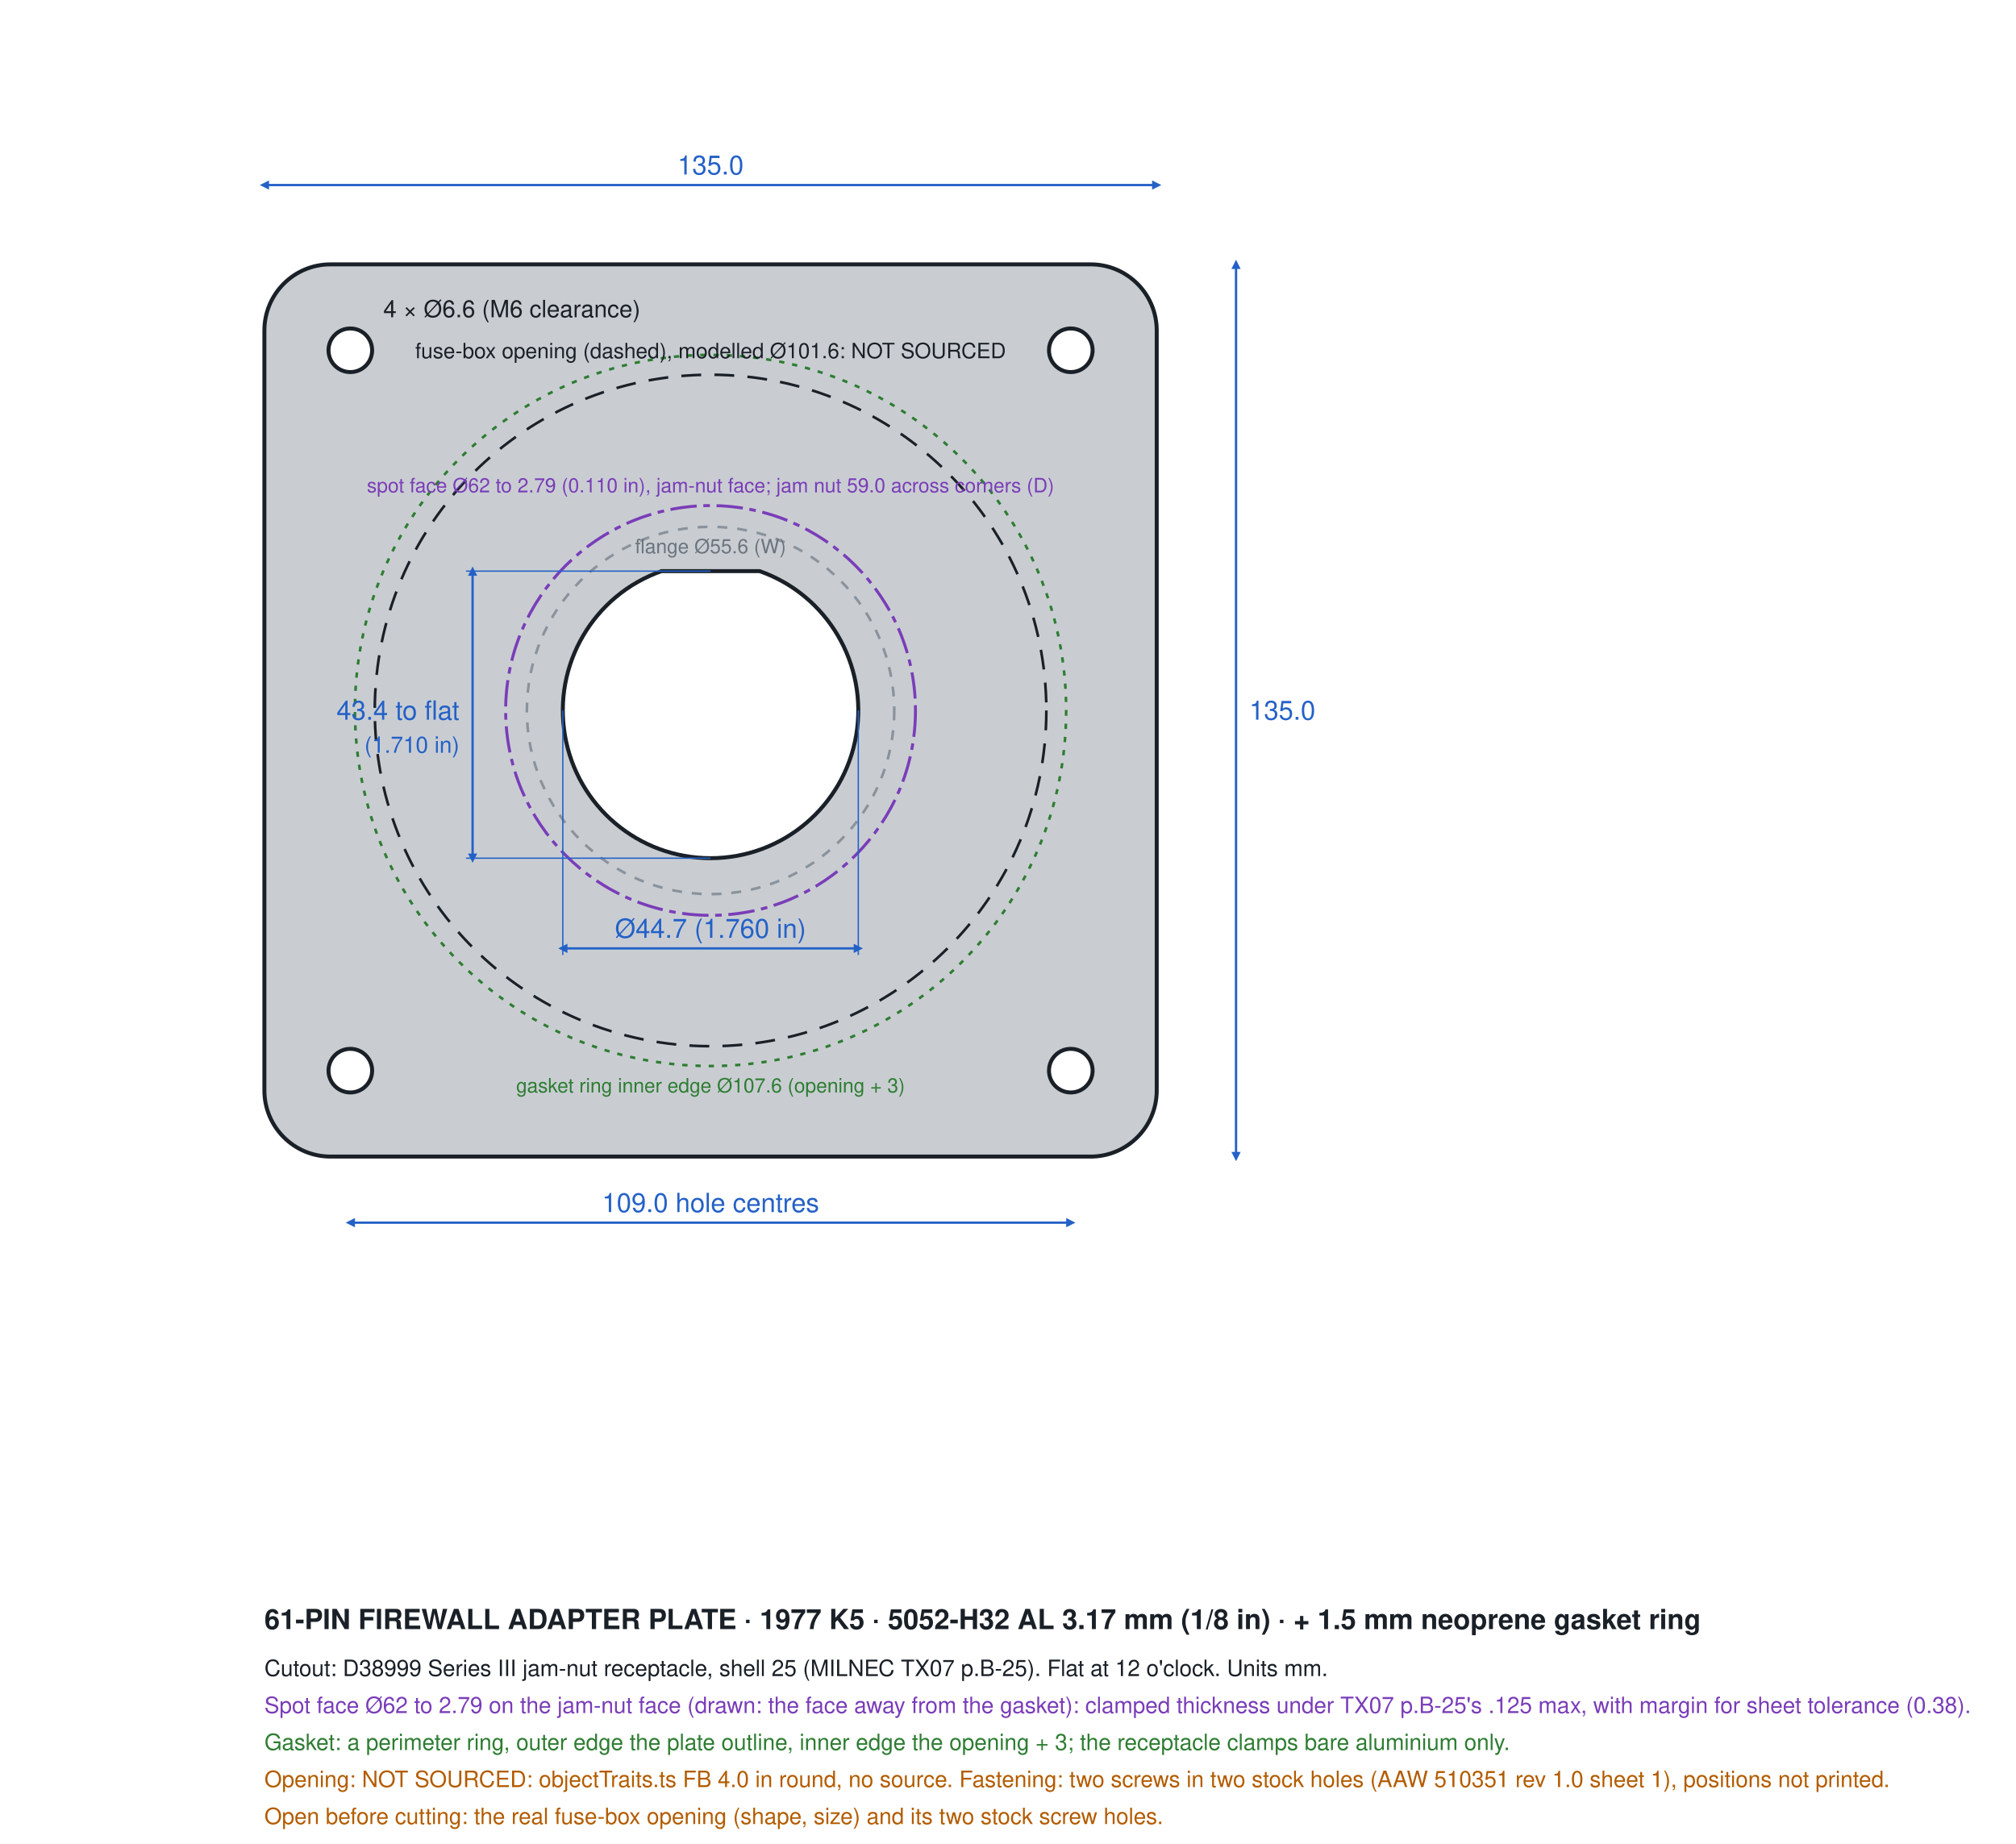
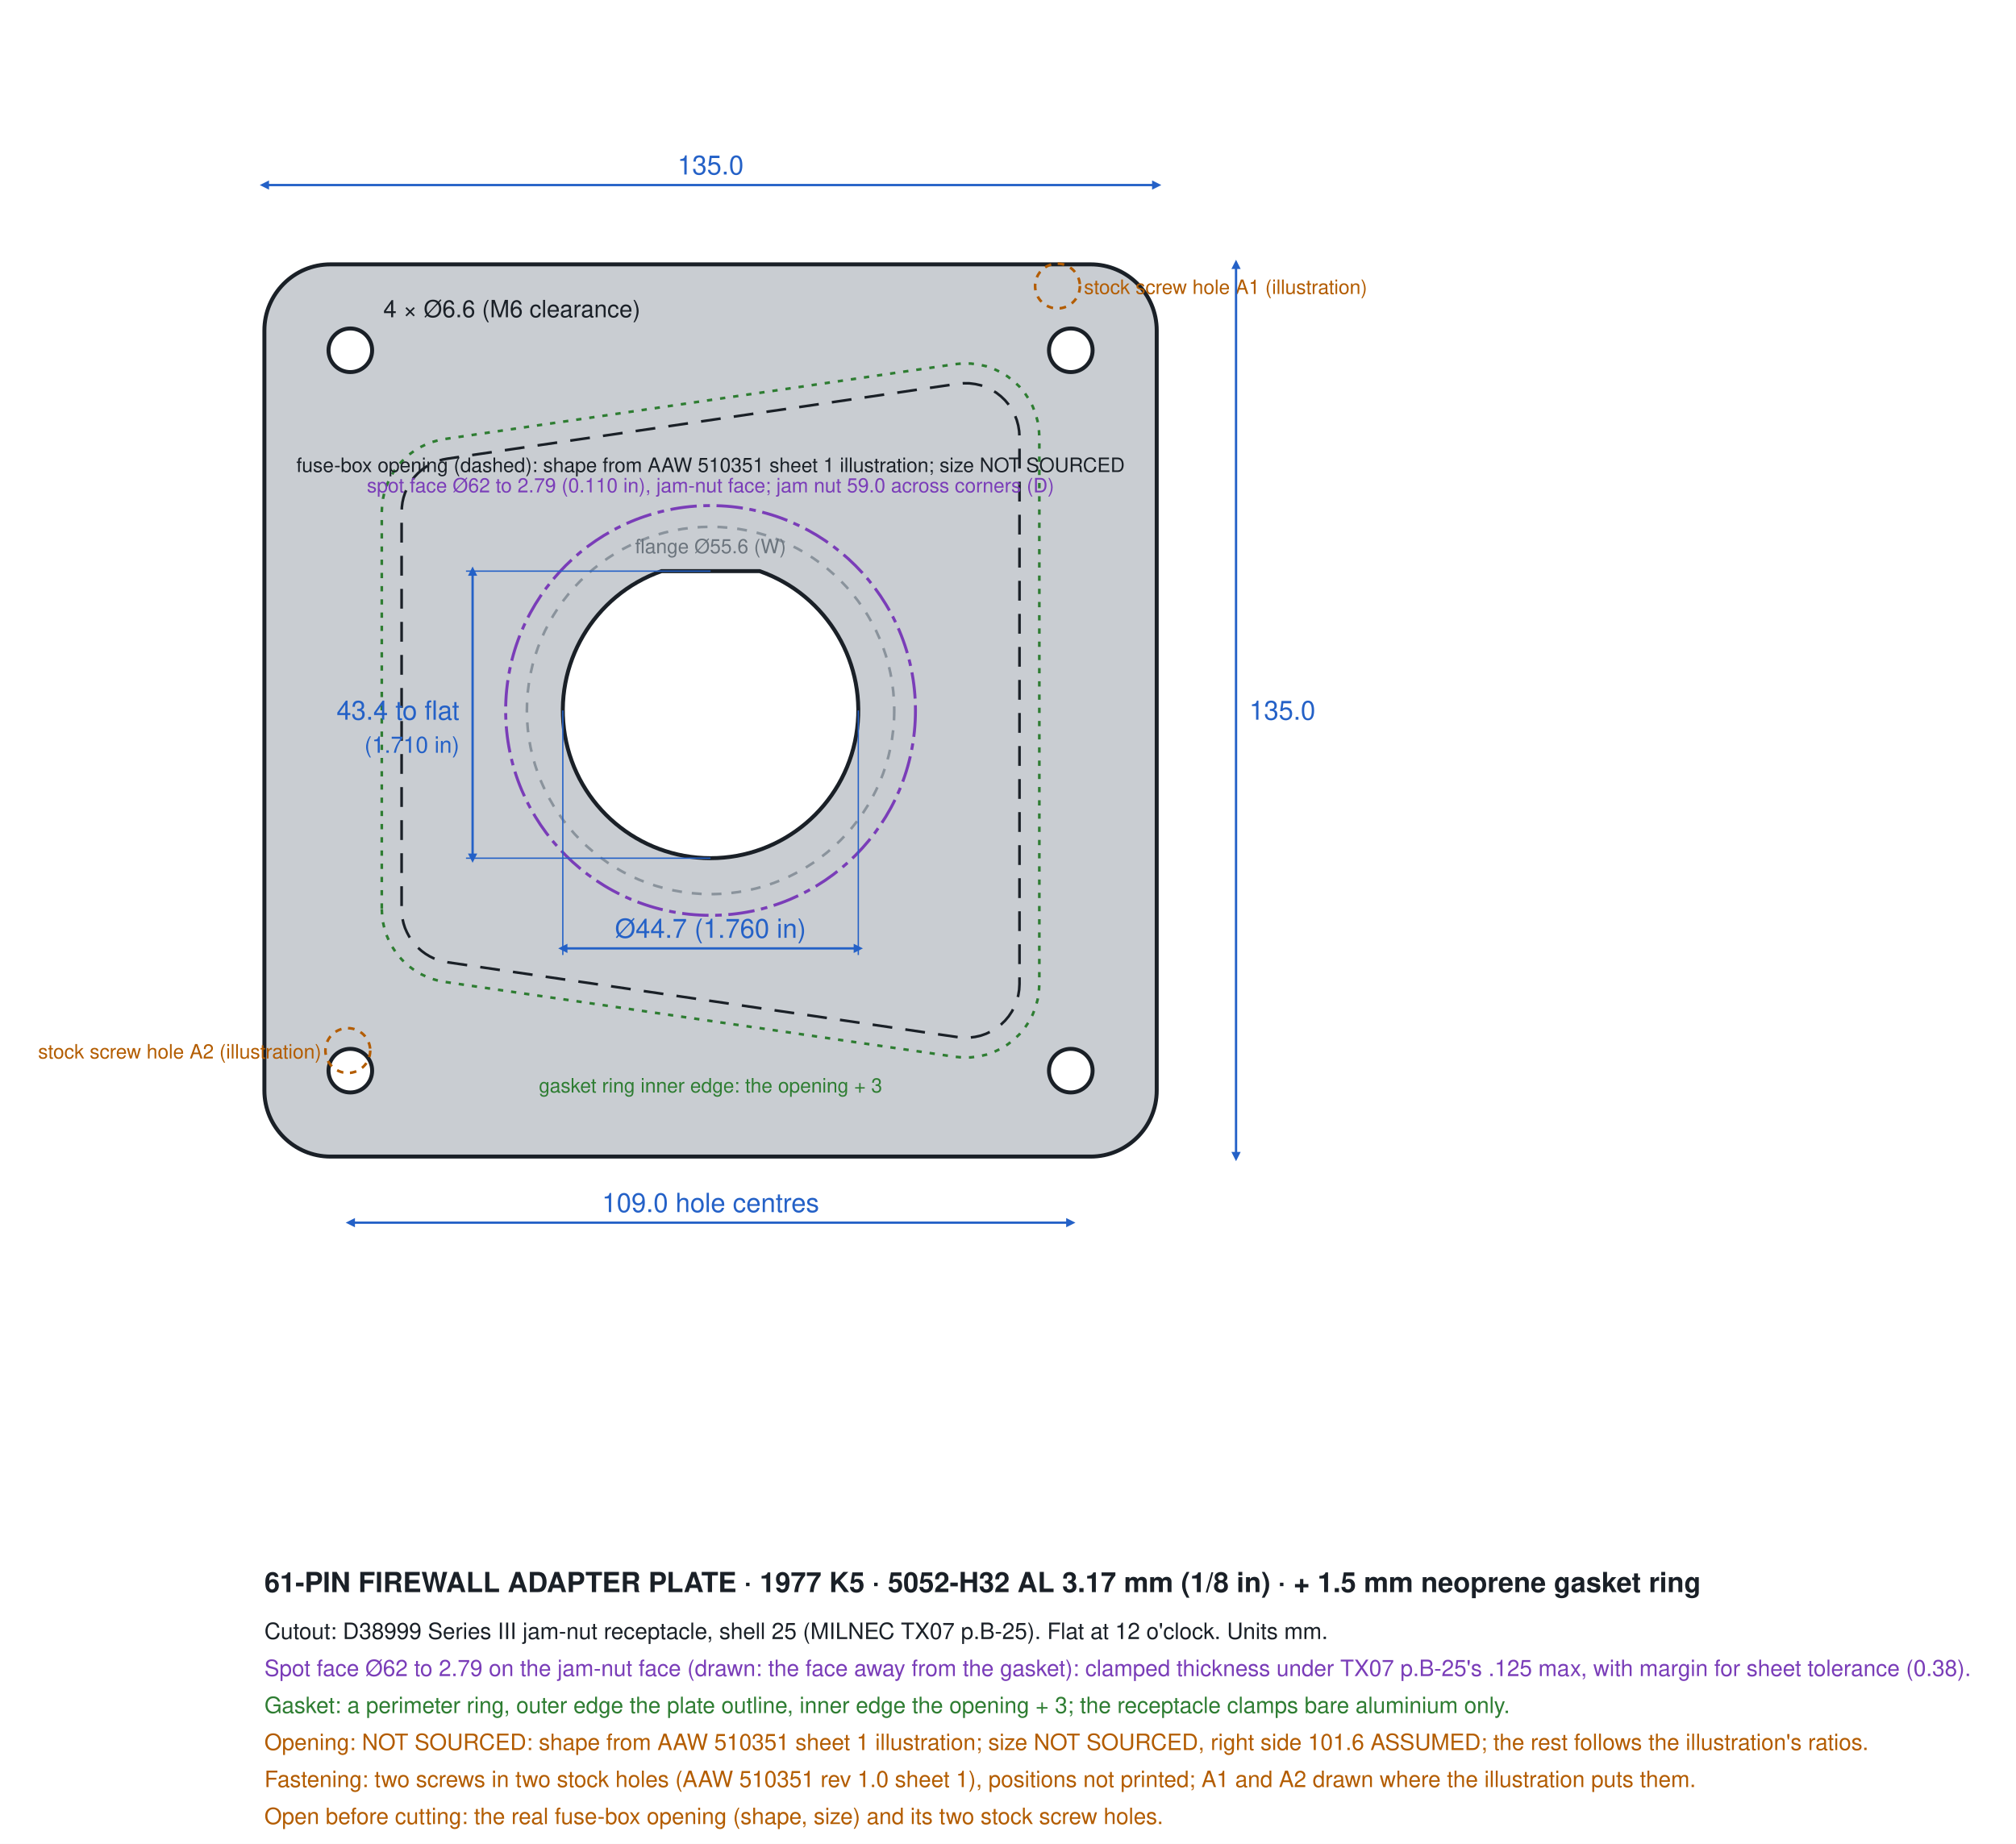
<svg xmlns="http://www.w3.org/2000/svg" viewBox="0 0 305.0 279.0" width="1220" height="1116">
  <defs>
    <marker id="a" viewBox="0 0 6 6" refX="3" refY="3" markerWidth="4" markerHeight="4" orient="auto-start-reverse">
      <path d="M0,0 L6,3 L0,6 z" fill="#2461c7" />
    </marker>
  </defs>
  <rect width="100%" height="100%" fill="#ffffff" />
  <rect x="40.0" y="40.0" width="135.0" height="135.0" rx="10.0" fill="#c9cdd2" stroke="#1a2027" stroke-width="0.6" />
  <path d="M 100.07 86.42 A 22.35 22.35 0 1 0 114.93 86.42 Z" fill="#ffffff" stroke="#1a2027" stroke-width="0.6" />
  <circle cx="53.00" cy="53.00" r="3.30" fill="#ffffff" stroke="#1a2027" stroke-width="0.6" />
  <circle cx="53.00" cy="162.00" r="3.30" fill="#ffffff" stroke="#1a2027" stroke-width="0.6" />
  <circle cx="162.00" cy="53.00" r="3.30" fill="#ffffff" stroke="#1a2027" stroke-width="0.6" />
  <circle cx="162.00" cy="162.00" r="3.30" fill="#ffffff" stroke="#1a2027" stroke-width="0.6" />
-   <circle cx="107.5" cy="107.5" r="50.80" fill="none" stroke="#1a2027" stroke-width="0.4" stroke-dasharray="3 2" />
+   <path d="M 67.71 145.60 L 72.54 146.31 L 77.36 147.02 L 82.19 147.73 L 87.02 148.44 L 91.84 149.14 L 96.67 149.85 L 101.49 150.56 L 106.32 151.27 L 111.15 151.98 L 115.97 152.69 L 120.80 153.39 L 125.62 154.10 L 130.45 154.81 L 135.28 155.52 L 140.10 156.23 L 144.93 156.93 L 145.80 157.01 L 146.67 157.00 L 147.53 156.89 L 148.38 156.70 L 149.20 156.41 L 149.99 156.03 L 150.73 155.58 L 151.42 155.04 L 152.05 154.44 L 152.61 153.77 L 153.09 153.05 L 153.50 152.27 L 153.82 151.46 L 154.05 150.62 L 154.19 149.76 L 154.24 148.89 L 154.24 143.72 L 154.24 138.54 L 154.24 133.37 L 154.24 128.20 L 154.24 123.02 L 154.24 117.85 L 154.24 112.67 L 154.24 107.50 L 154.24 102.33 L 154.24 97.15 L 154.24 91.98 L 154.24 86.80 L 154.24 81.63 L 154.24 76.46 L 154.24 71.28 L 154.24 66.11 L 154.19 65.24 L 154.05 64.38 L 153.82 63.54 L 153.50 62.73 L 153.09 61.95 L 152.61 61.23 L 152.05 60.56 L 151.42 59.96 L 150.73 59.42 L 149.99 58.97 L 149.20 58.59 L 148.38 58.30 L 147.53 58.11 L 146.67 58.00 L 145.80 57.99 L 144.93 58.07 L 140.10 58.77 L 135.28 59.48 L 130.45 60.19 L 125.62 60.90 L 120.80 61.61 L 115.97 62.31 L 111.15 63.02 L 106.32 63.73 L 101.49 64.44 L 96.67 65.15 L 91.84 65.86 L 87.02 66.56 L 82.19 67.27 L 77.36 67.98 L 72.54 68.69 L 67.71 69.40 L 67.00 69.53 L 66.31 69.73 L 65.63 69.99 L 64.98 70.31 L 64.36 70.69 L 63.78 71.12 L 63.24 71.60 L 62.74 72.12 L 62.29 72.69 L 61.90 73.30 L 61.56 73.94 L 61.27 74.60 L 61.05 75.29 L 60.89 76.00 L 60.80 76.72 L 60.76 77.44 L 60.76 81.20 L 60.76 84.95 L 60.76 88.71 L 60.76 92.47 L 60.76 96.23 L 60.76 99.98 L 60.76 103.74 L 60.76 107.50 L 60.76 111.26 L 60.76 115.02 L 60.76 118.77 L 60.76 122.53 L 60.76 126.29 L 60.76 130.05 L 60.76 133.80 L 60.76 137.56 L 60.80 138.28 L 60.89 139.00 L 61.05 139.71 L 61.27 140.40 L 61.56 141.06 L 61.90 141.70 L 62.29 142.31 L 62.74 142.88 L 63.24 143.40 L 63.78 143.88 L 64.36 144.31 L 64.98 144.69 L 65.63 145.01 L 66.31 145.27 L 67.00 145.47 Z" fill="none" stroke="#1a2027" stroke-width="0.4" stroke-dasharray="3 2" />
+   <circle cx="159.99" cy="43.28" r="3.39" fill="none" stroke="#b35c00" stroke-width="0.4" stroke-dasharray="1 1" />
+   <text x="163.99" y="44.48" font-size="3" text-anchor="start" fill="#b35c00" font-family="Helvetica, Arial">stock screw hole A1 (illustration)</text>
+   <circle cx="52.62" cy="158.96" r="3.39" fill="none" stroke="#b35c00" stroke-width="0.4" stroke-dasharray="1 1" />
+   <text x="48.62" y="160.16" font-size="3" text-anchor="end" fill="#b35c00" font-family="Helvetica, Arial">stock screw hole A2 (illustration)</text>
  <circle cx="107.5" cy="107.5" r="27.79" fill="none" stroke="#8a939c" stroke-width="0.4" stroke-dasharray="1.5 1.5" />
  <circle cx="107.5" cy="107.5" r="31.00" fill="none" stroke="#7a3db8" stroke-width="0.45" stroke-dasharray="4 1 1 1" />
-   <circle cx="107.5" cy="107.5" r="53.80" fill="none" stroke="#2e7d32" stroke-width="0.4" stroke-dasharray="0.8 1.2" />
+   <path d="M 57.76 137.56 L 57.81 138.55 L 57.94 139.53 L 58.16 140.50 L 58.46 141.44 L 58.85 142.36 L 59.32 143.23 L 59.86 144.06 L 60.47 144.84 L 61.15 145.56 L 61.89 146.21 L 62.69 146.80 L 63.54 147.32 L 64.43 147.75 L 65.35 148.11 L 66.30 148.38 L 67.28 148.57 L 72.10 149.28 L 76.93 149.99 L 81.75 150.70 L 86.58 151.40 L 91.41 152.11 L 96.23 152.82 L 101.06 153.53 L 105.88 154.24 L 110.71 154.95 L 115.54 155.65 L 120.36 156.36 L 125.19 157.07 L 130.01 157.78 L 134.84 158.49 L 139.67 159.19 L 144.49 159.90 L 145.68 160.01 L 146.87 159.99 L 148.06 159.85 L 149.22 159.58 L 150.35 159.18 L 151.42 158.67 L 152.44 158.04 L 153.38 157.31 L 154.24 156.49 L 155.01 155.57 L 155.67 154.58 L 156.23 153.52 L 156.66 152.41 L 156.98 151.26 L 157.17 150.08 L 157.24 148.89 L 157.24 143.72 L 157.24 138.54 L 157.24 133.37 L 157.24 128.20 L 157.24 123.02 L 157.24 117.85 L 157.24 112.67 L 157.24 107.50 L 157.24 102.33 L 157.24 97.15 L 157.24 91.98 L 157.24 86.80 L 157.24 81.63 L 157.24 76.46 L 157.24 71.28 L 157.24 66.11 L 157.17 64.92 L 156.98 63.74 L 156.66 62.59 L 156.23 61.48 L 155.67 60.42 L 155.01 59.43 L 154.24 58.51 L 153.38 57.69 L 152.44 56.96 L 151.42 56.33 L 150.35 55.82 L 149.22 55.42 L 148.06 55.15 L 146.87 55.01 L 145.68 54.99 L 144.49 55.10 L 139.67 55.81 L 134.84 56.51 L 130.01 57.22 L 125.19 57.93 L 120.36 58.64 L 115.54 59.35 L 110.71 60.05 L 105.88 60.76 L 101.06 61.47 L 96.23 62.18 L 91.41 62.89 L 86.58 63.60 L 81.75 64.30 L 76.93 65.01 L 72.10 65.72 L 67.28 66.43 L 66.30 66.62 L 65.35 66.89 L 64.43 67.25 L 63.54 67.68 L 62.69 68.20 L 61.89 68.79 L 61.15 69.44 L 60.47 70.16 L 59.86 70.94 L 59.32 71.77 L 58.85 72.64 L 58.46 73.56 L 58.16 74.50 L 57.94 75.47 L 57.81 76.45 L 57.76 77.44 L 57.76 81.20 L 57.76 84.95 L 57.76 88.71 L 57.76 92.47 L 57.76 96.23 L 57.76 99.98 L 57.76 103.74 L 57.76 107.50 L 57.76 111.26 L 57.76 115.02 L 57.76 118.77 L 57.76 122.53 L 57.76 126.29 L 57.76 130.05 L 57.76 133.80 Z" fill="none" stroke="#2e7d32" stroke-width="0.4" stroke-dasharray="0.8 1.2" />
  <text x="107.5" y="74.50" font-size="3" text-anchor="middle" fill="#7a3db8" font-family="Helvetica, Arial">spot face Ø62 to 2.79 (0.110 in), jam-nut face; jam nut 59.0 across corners (D)</text>
-   <text x="107.5" y="165.30" font-size="3" text-anchor="middle" fill="#2e7d32" font-family="Helvetica, Arial">gasket ring inner edge Ø107.6 (opening + 3)</text>
+   <text x="107.5" y="165.30" font-size="3" text-anchor="middle" fill="#2e7d32" font-family="Helvetica, Arial">gasket ring inner edge: the opening + 3</text>
  <line x1="40.0" y1="28.0" x2="175.0" y2="28.0" stroke="#2461c7" stroke-width="0.35" marker-start="url(#a)" marker-end="url(#a)" />
  <text x="107.5" y="26.4" font-size="4" text-anchor="middle" fill="#2461c7" font-family="Helvetica, Arial">135.0</text>
  <line x1="187.0" y1="40.0" x2="187.0" y2="175.0" stroke="#2461c7" stroke-width="0.35" marker-start="url(#a)" marker-end="url(#a)" />
  <text x="189.0" y="108.9" font-size="4" fill="#2461c7" font-family="Helvetica, Arial">135.0</text>
  <line x1="85.148" y1="143.5" x2="129.852" y2="143.5" stroke="#2461c7" stroke-width="0.35" marker-start="url(#a)" marker-end="url(#a)" />
  <text x="107.5" y="141.9" font-size="4" text-anchor="middle" fill="#2461c7" font-family="Helvetica, Arial">Ø44.7 (1.760 in)</text>
  <line x1="85.148" y1="107.5" x2="85.148" y2="144.5" stroke="#2461c7" stroke-width="0.2" />
  <line x1="129.852" y1="107.5" x2="129.852" y2="144.5" stroke="#2461c7" stroke-width="0.2" />
  <line x1="71.5" y1="129.852" x2="71.5" y2="86.418" stroke="#2461c7" stroke-width="0.35" marker-start="url(#a)" marker-end="url(#a)" />
  <line x1="70.5" y1="86.418" x2="107.5" y2="86.418" stroke="#2461c7" stroke-width="0.2" />
  <line x1="70.5" y1="129.852" x2="107.5" y2="129.852" stroke="#2461c7" stroke-width="0.2" />
  <text x="69.5" y="108.9" font-size="4" text-anchor="end" fill="#2461c7" font-family="Helvetica, Arial">43.4 to flat</text>
  <text x="69.5" y="113.9" font-size="3.4" text-anchor="end" fill="#2461c7" font-family="Helvetica, Arial">(1.710 in)</text>
  <line x1="53.0" y1="185.0" x2="162.0" y2="185.0" stroke="#2461c7" stroke-width="0.35" marker-start="url(#a)" marker-end="url(#a)" />
  <text x="107.5" y="183.4" font-size="4" text-anchor="middle" fill="#2461c7" font-family="Helvetica, Arial">109.0 hole centres</text>
  <text x="58.0" y="48.0" font-size="3.6" fill="#1a2027" font-family="Helvetica, Arial">4 × Ø6.6 (M6 clearance)</text>
-   <text x="107.5" y="54.2" font-size="3.2" text-anchor="middle" fill="#1a2027" font-family="Helvetica, Arial">fuse-box opening (dashed), modelled Ø101.6: NOT SOURCED</text>
+   <text x="107.5" y="71.42" font-size="3.0" text-anchor="middle" fill="#1a2027" font-family="Helvetica, Arial">fuse-box opening (dashed): shape from AAW 510351 sheet 1 illustration; size NOT SOURCED</text>
  <text x="107.5" y="83.712" font-size="3" text-anchor="middle" fill="#6b747d" font-family="Helvetica, Arial">flange Ø55.6 (W)</text>
-   <text x="40.0" y="246.5" font-size="4.2" fill="#1a2027" font-family="Helvetica, Arial" font-weight="bold">61-PIN FIREWALL ADAPTER PLATE · 1977 K5 · 5052-H32 AL 3.17 mm (1/8 in) · + 1.5 mm neoprene gasket ring</text>
-   <text x="40.0" y="253.6" font-size="3.4" fill="#1a2027" font-family="Helvetica, Arial" font-weight="normal">Cutout: D38999 Series III jam-nut receptacle, shell 25 (MILNEC TX07 p.B-25). Flat at 12 o'clock. Units mm.</text>
-   <text x="40.0" y="259.2" font-size="3.4" fill="#7a3db8" font-family="Helvetica, Arial" font-weight="normal">Spot face Ø62 to 2.79 on the jam-nut face (drawn: the face away from the gasket): clamped thickness under TX07 p.B-25's .125 max, with margin for sheet tolerance (0.38).</text>
-   <text x="40.0" y="264.8" font-size="3.4" fill="#2e7d32" font-family="Helvetica, Arial" font-weight="normal">Gasket: a perimeter ring, outer edge the plate outline, inner edge the opening + 3; the receptacle clamps bare aluminium only.</text>
-   <text x="40.0" y="270.4" font-size="3.4" fill="#b35c00" font-family="Helvetica, Arial" font-weight="normal">Opening: NOT SOURCED: objectTraits.ts FB 4.0 in round, no source. Fastening: two screws in two stock holes (AAW 510351 rev 1.0 sheet 1), positions not printed.</text>
+   <text x="40.0" y="240.9" font-size="4.2" fill="#1a2027" font-family="Helvetica, Arial" font-weight="bold">61-PIN FIREWALL ADAPTER PLATE · 1977 K5 · 5052-H32 AL 3.17 mm (1/8 in) · + 1.5 mm neoprene gasket ring</text>
+   <text x="40.0" y="248.0" font-size="3.4" fill="#1a2027" font-family="Helvetica, Arial" font-weight="normal">Cutout: D38999 Series III jam-nut receptacle, shell 25 (MILNEC TX07 p.B-25). Flat at 12 o'clock. Units mm.</text>
+   <text x="40.0" y="253.6" font-size="3.4" fill="#7a3db8" font-family="Helvetica, Arial" font-weight="normal">Spot face Ø62 to 2.79 on the jam-nut face (drawn: the face away from the gasket): clamped thickness under TX07 p.B-25's .125 max, with margin for sheet tolerance (0.38).</text>
+   <text x="40.0" y="259.2" font-size="3.4" fill="#2e7d32" font-family="Helvetica, Arial" font-weight="normal">Gasket: a perimeter ring, outer edge the plate outline, inner edge the opening + 3; the receptacle clamps bare aluminium only.</text>
+   <text x="40.0" y="264.8" font-size="3.4" fill="#b35c00" font-family="Helvetica, Arial" font-weight="normal">Opening: NOT SOURCED: shape from AAW 510351 sheet 1 illustration; size NOT SOURCED, right side 101.6 ASSUMED; the rest follows the illustration's ratios.</text>
+   <text x="40.0" y="270.4" font-size="3.4" fill="#b35c00" font-family="Helvetica, Arial" font-weight="normal">Fastening: two screws in two stock holes (AAW 510351 rev 1.0 sheet 1), positions not printed; A1 and A2 drawn where the illustration puts them.</text>
  <text x="40.0" y="276.0" font-size="3.4" fill="#b35c00" font-family="Helvetica, Arial" font-weight="normal">Open before cutting: the real fuse-box opening (shape, size) and its two stock screw holes.</text>
</svg>
